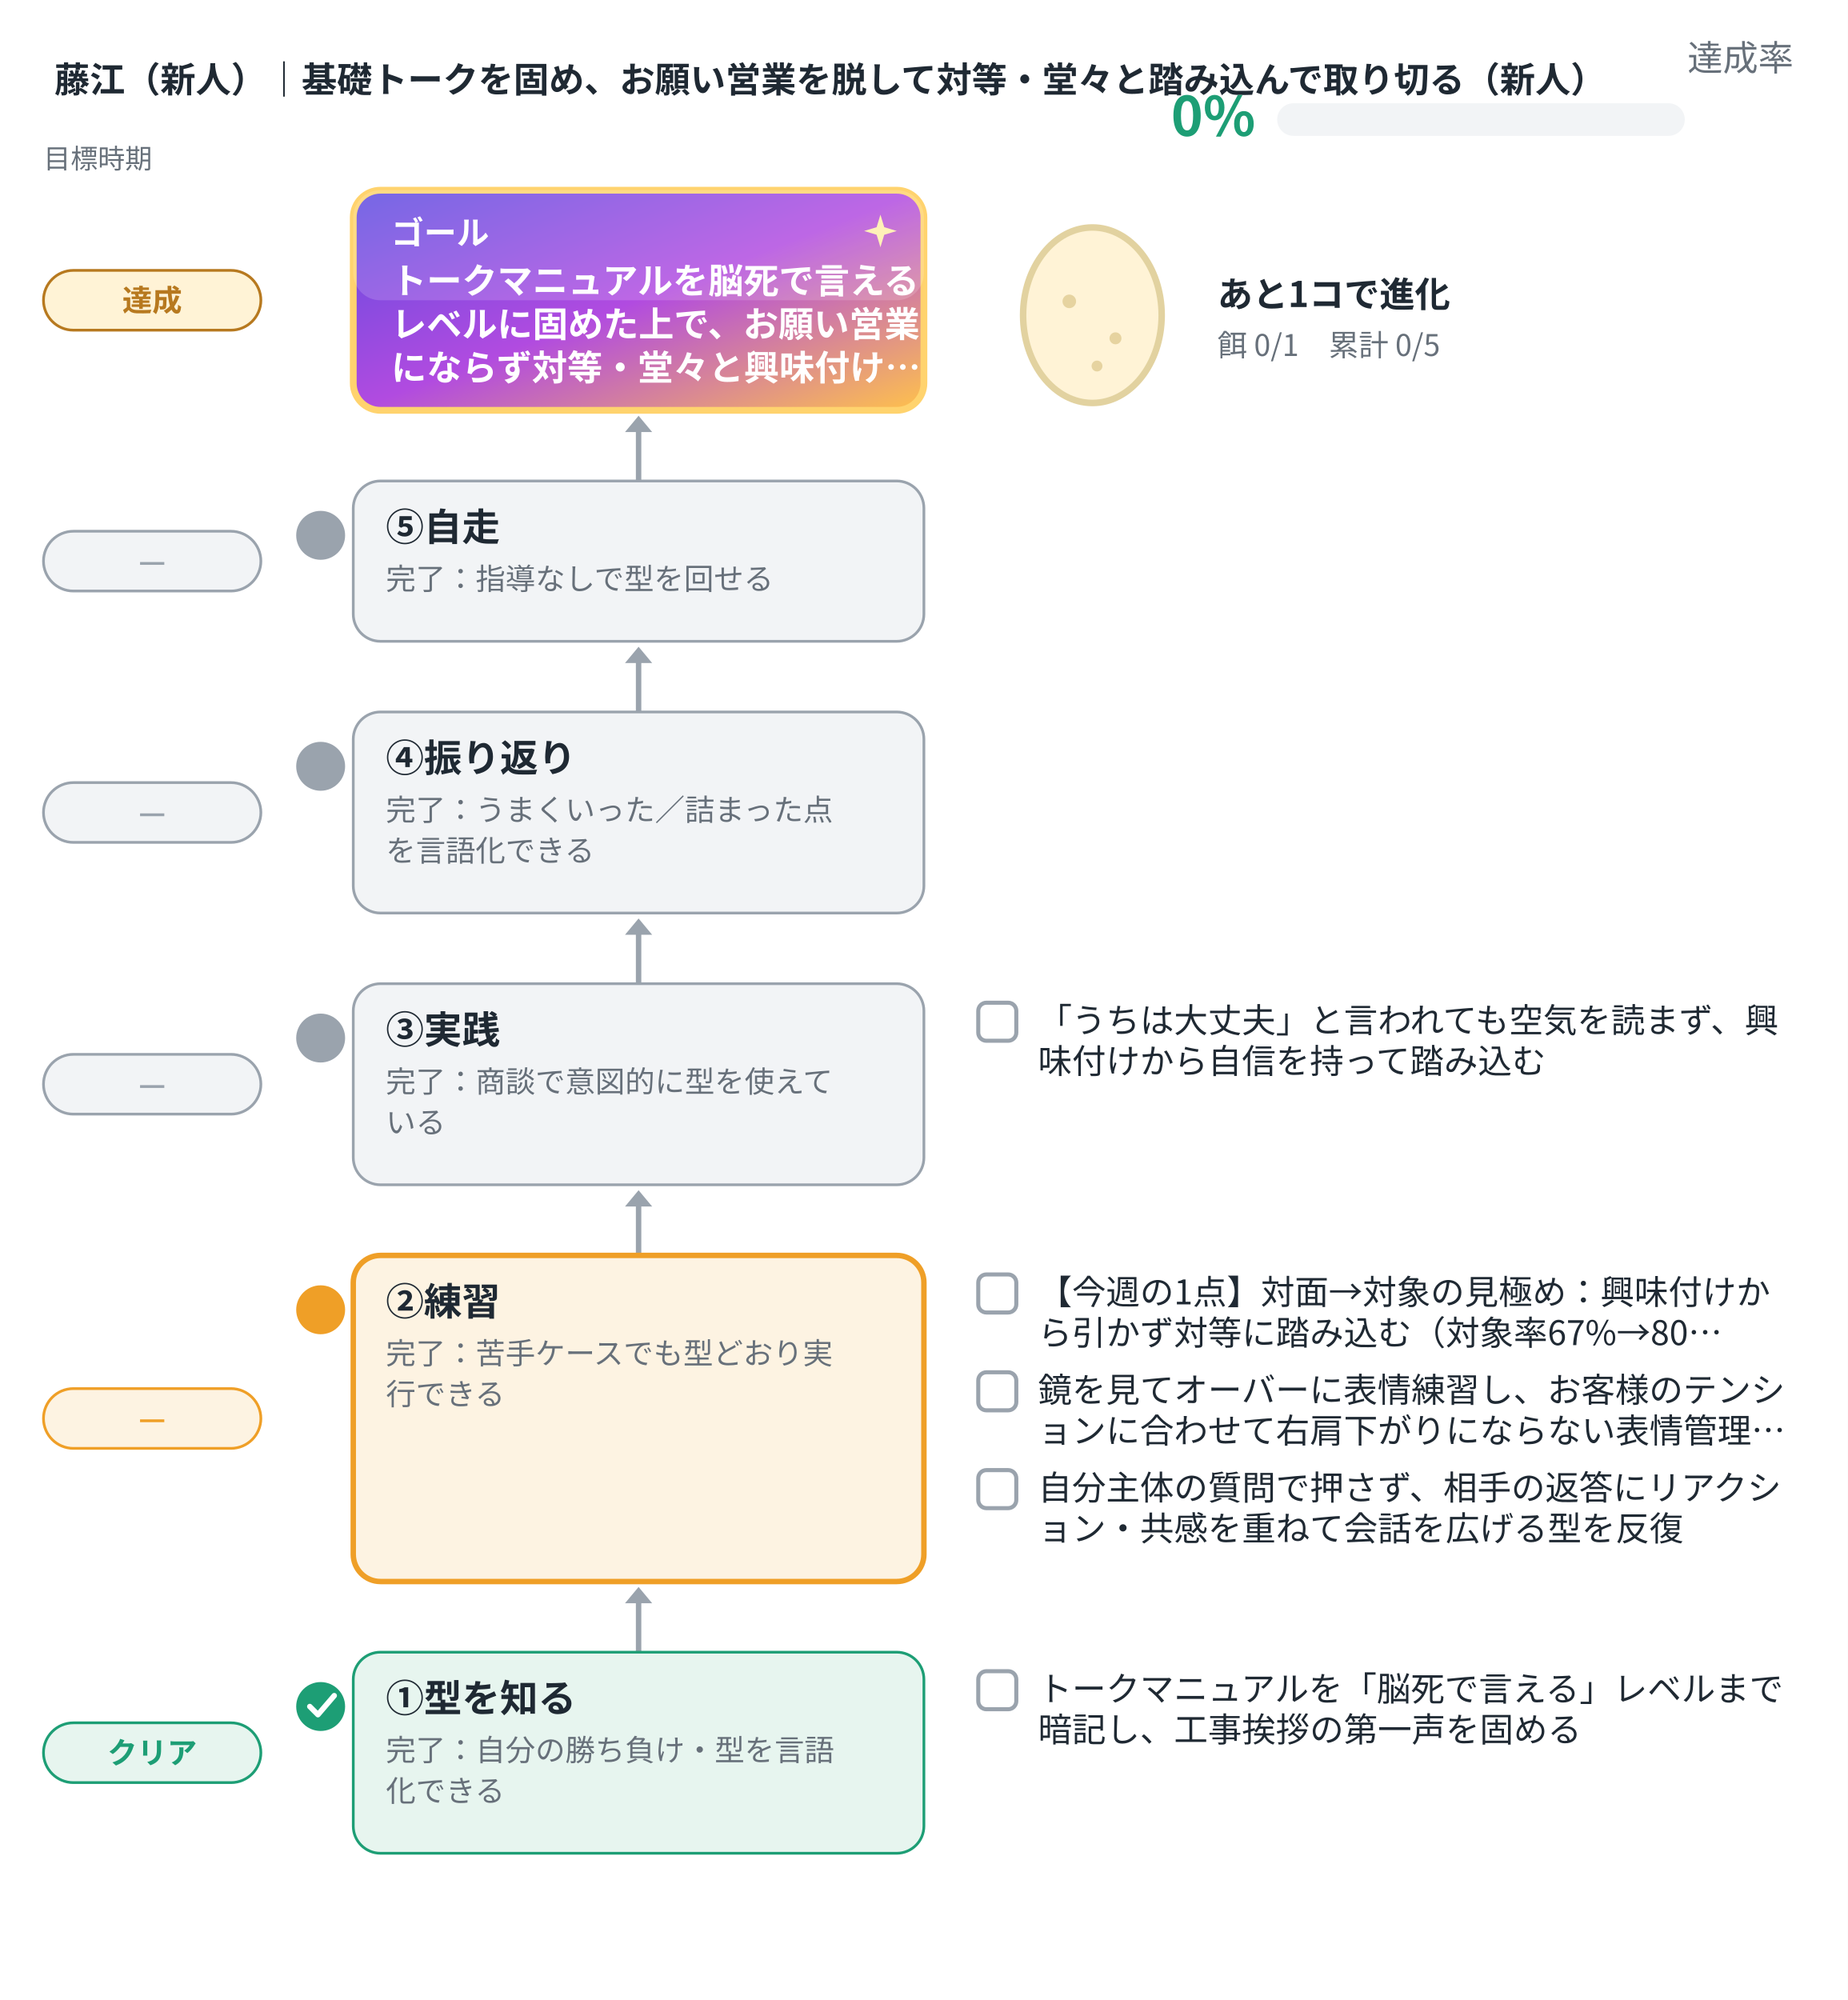
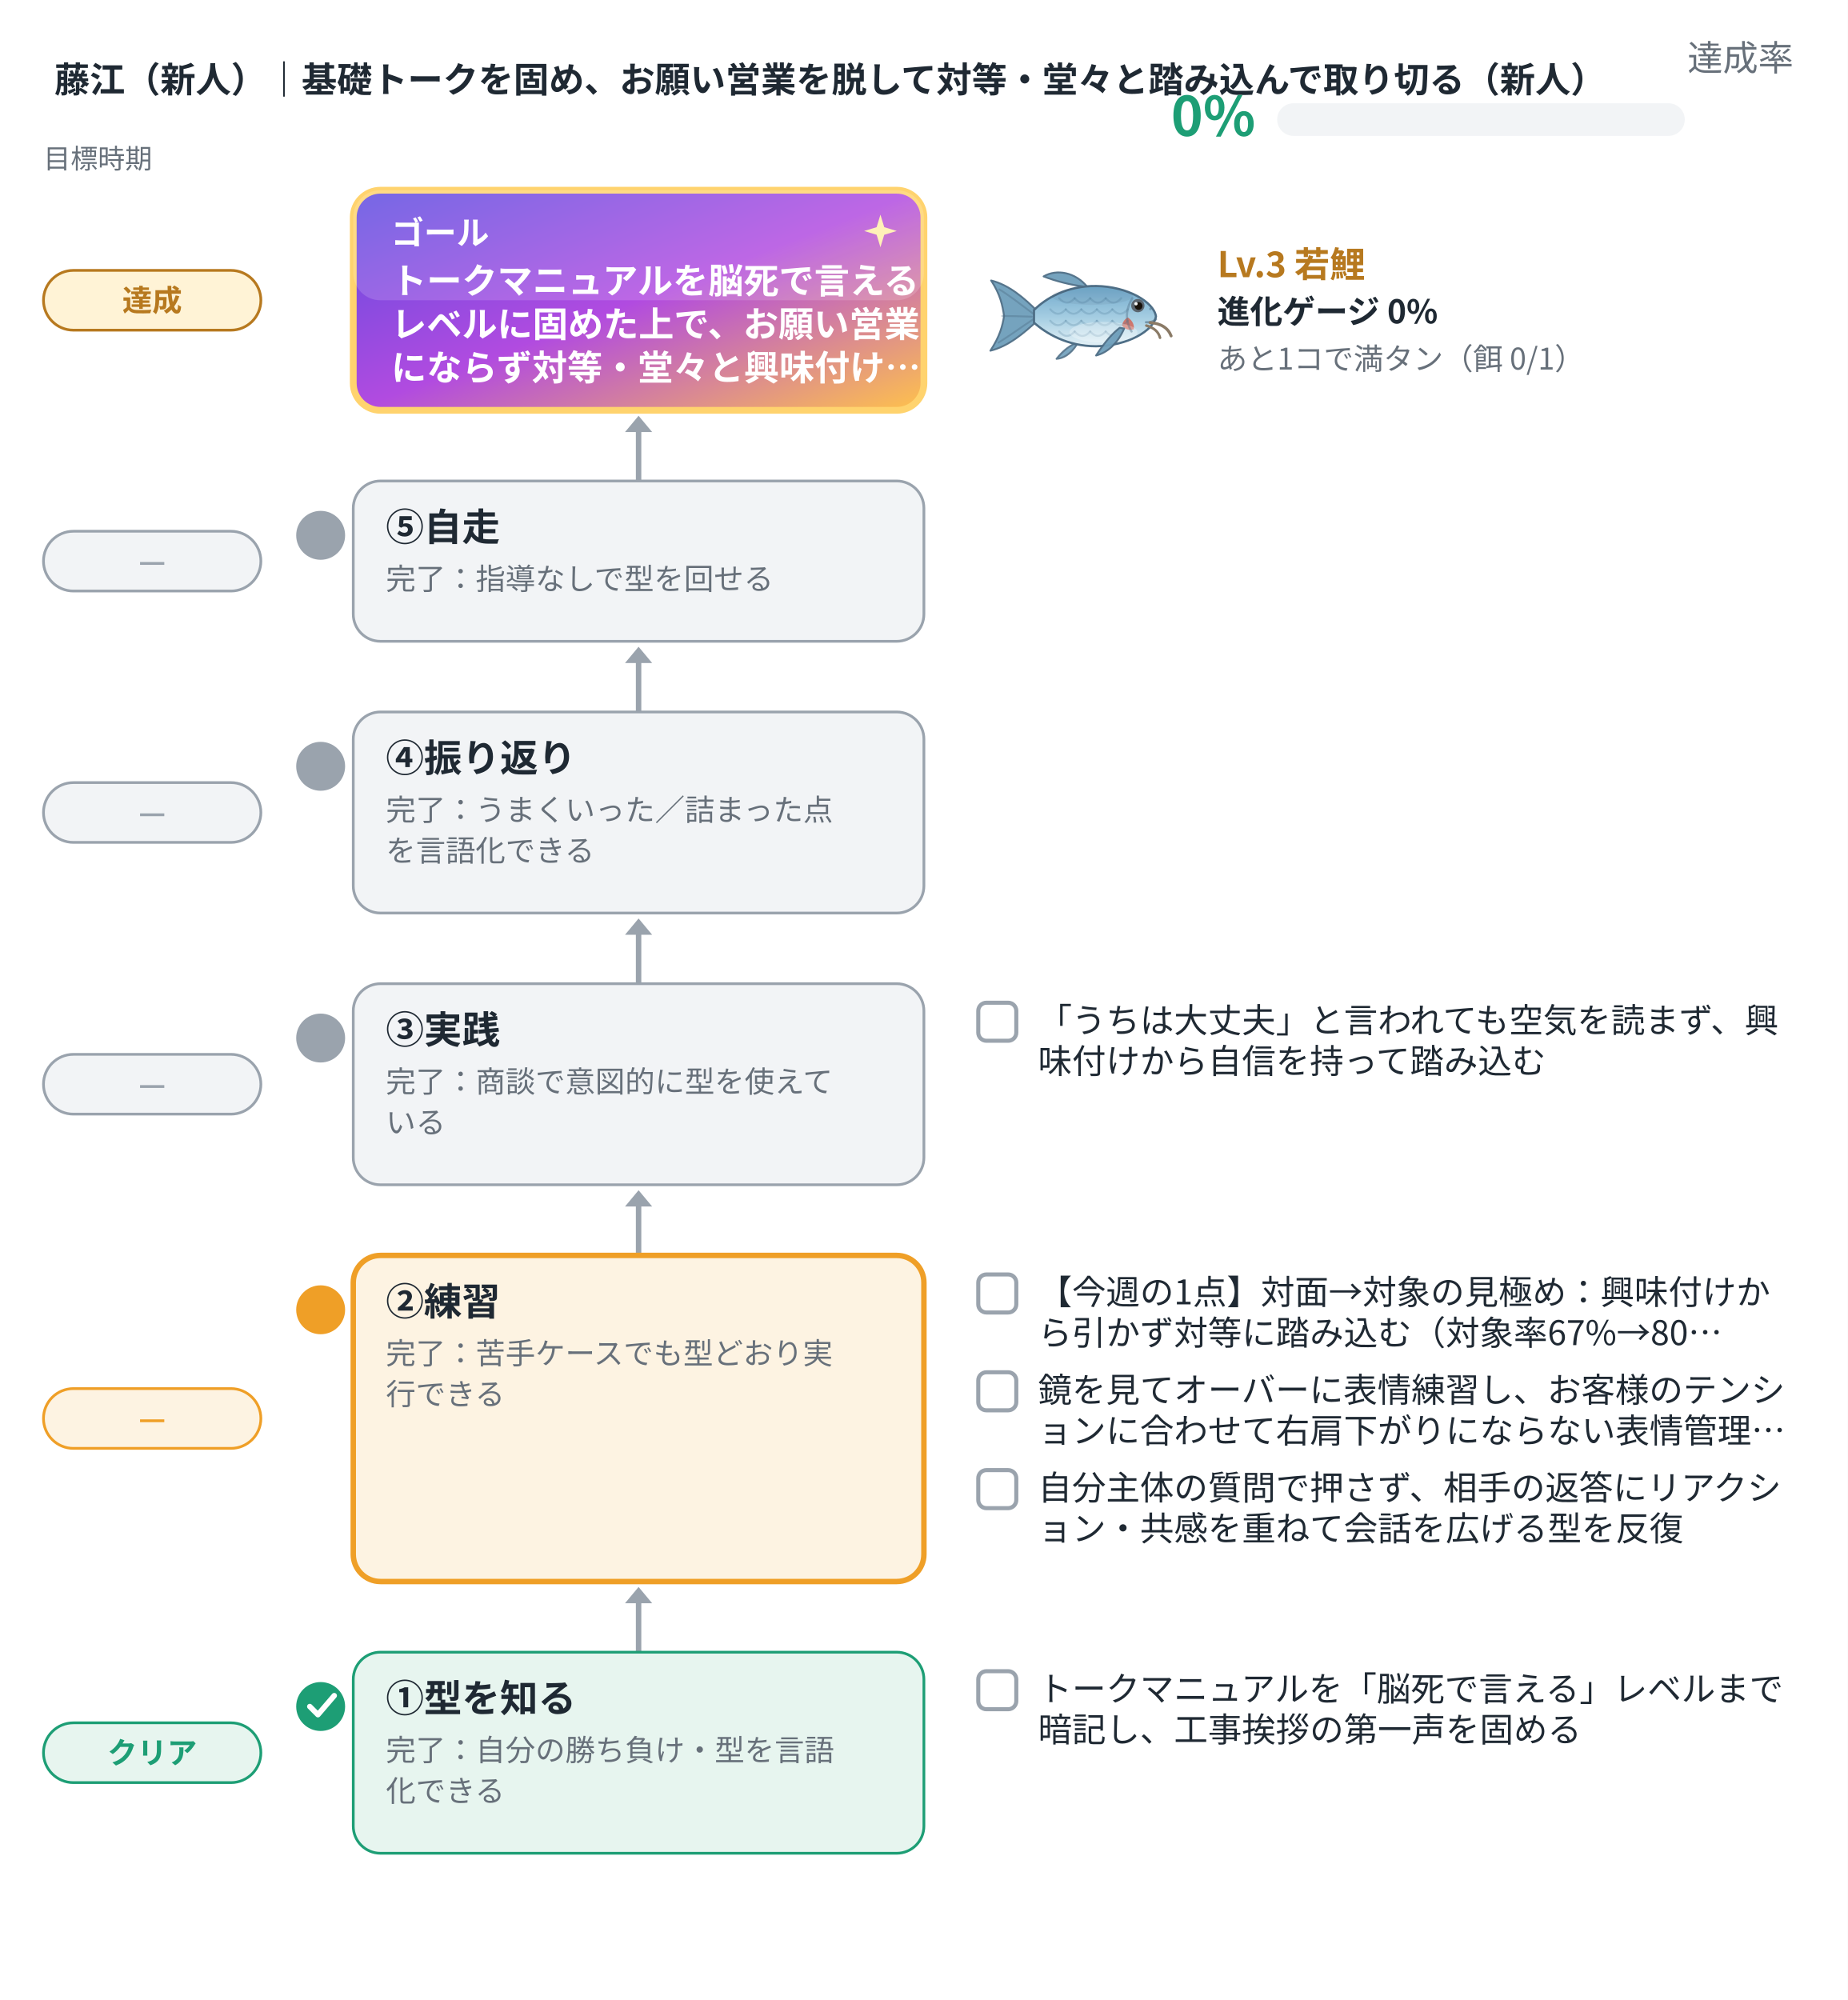
- <svg xmlns="http://www.w3.org/2000/svg" viewBox="0 0 680 736" font-family="Hiragino Sans, 'Noto Sans CJK JP', 'Yu Gothic', sans-serif" width="680" height="736">
+ <svg xmlns="http://www.w3.org/2000/svg" viewBox="0 0 680 736" font-family="Hiragino Sans, 'Noto Sans CJK JP', 'Yu Gothic', IPAGothic, sans-serif" width="680" height="736">
  <defs>
    <linearGradient id="goalGrad" x1="0" y1="0" x2="1" y2="1">
      <stop offset="0" stop-color="#5B4BE0" />
      <stop offset="0.5" stop-color="#B14BE0" />
      <stop offset="1" stop-color="#FFC24B" />
    </linearGradient>
    <linearGradient id="phx" x1="0" y1="0" x2="0" y2="1">
      <stop offset="0" stop-color="#FFE259" />
      <stop offset="0.5" stop-color="#FF9A00" />
      <stop offset="1" stop-color="#FF3D00" />
    </linearGradient>
    <linearGradient id="phx2" x1="0" y1="0" x2="0" y2="1">
      <stop offset="0" stop-color="#FFF0A0" />
      <stop offset="1" stop-color="#FF7A00" />
    </linearGradient>
    <linearGradient id="hen" x1="0" y1="0" x2="1" y2="1">
      <stop offset="0" stop-color="#37C9B0" />
      <stop offset="0.6" stop-color="#3DA0E8" />
      <stop offset="1" stop-color="#7A5BE0" />
    </linearGradient>
    <linearGradient id="pcock" x1="0" y1="0" x2="0" y2="1">
      <stop offset="0" stop-color="#2BD0C0" />
      <stop offset="0.55" stop-color="#2E8FD0" />
      <stop offset="1" stop-color="#2E4BB0" />
    </linearGradient>
    <linearGradient id="gold" x1="0" y1="0" x2="0" y2="1">
      <stop offset="0" stop-color="#FFF0A8" />
      <stop offset="0.5" stop-color="#F2C230" />
      <stop offset="1" stop-color="#C8901A" />
    </linearGradient>
+     <linearGradient id="fishBlu" x1="0" y1="0" x2="0" y2="1">
+       <stop offset="0" stop-color="#6FA9CC" />
+       <stop offset="0.55" stop-color="#A8CFE3" />
+       <stop offset="1" stop-color="#E4F1F7" />
+     </linearGradient>
+     <linearGradient id="fishWht" x1="0" y1="0" x2="0" y2="1">
+       <stop offset="0" stop-color="#FFFFFF" />
+       <stop offset="0.6" stop-color="#F2F4F5" />
+       <stop offset="1" stop-color="#D8DFE4" />
+     </linearGradient>
+     <linearGradient id="fishGld" x1="0" y1="0" x2="0" y2="1">
+       <stop offset="0" stop-color="#F8D25C" />
+       <stop offset="0.55" stop-color="#EFAF2E" />
+       <stop offset="1" stop-color="#D88A15" />
+     </linearGradient>
+     <linearGradient id="drgBlu" x1="0" y1="0" x2="1" y2="1">
+       <stop offset="0" stop-color="#55D0CF" />
+       <stop offset="0.5" stop-color="#2E86C8" />
+       <stop offset="1" stop-color="#4353C0" />
+     </linearGradient>
+     <linearGradient id="drgGld" x1="0" y1="0" x2="0" y2="1">
+       <stop offset="0" stop-color="#F9DC74" />
+       <stop offset="0.45" stop-color="#EEB53A" />
+       <stop offset="1" stop-color="#B87A12" />
+     </linearGradient>
+     <linearGradient id="eggG" x1="0" y1="0" x2="0" y2="1">
+       <stop offset="0" stop-color="#FFF9E8" />
+       <stop offset="1" stop-color="#EFD9A8" />
+     </linearGradient>
+     <radialGradient id="glowG">
+       <stop offset="0" stop-color="#FFE9A0" stop-opacity="0.75" />
+       <stop offset="1" stop-color="#FFE9A0" stop-opacity="0" />
+     </radialGradient>
  </defs>
  <rect x="0" y="0" width="680" height="736" fill="#FFFFFF" />
  <text x="20" y="34" font-size="13" font-weight="700" fill="#1F2933">藤江（新人）｜基礎トークを固め、お願い営業を脱して対等・堂々と踏み込んで取り切る（新人）</text>
  <text x="660" y="26" text-anchor="end" font-size="13" fill="#67707A">達成率</text>
  <text x="462" y="50" text-anchor="end" font-size="20" font-weight="700" fill="#1D9E75">0%</text>
  <rect x="470" y="38" width="150" height="12" rx="6" fill="#F2F4F6" />
  <rect x="470" y="38" width="0" height="12" rx="6" fill="#1D9E75" />
  <rect x="130" y="70" width="210" height="81" rx="10" fill="url(#goalGrad)" stroke="#FFD36E" stroke-width="2.5" />
  <rect x="130" y="70" width="210" height="40.5" rx="10" fill="#FFFFFF" opacity="0.16" />
  <text x="144" y="90" font-size="12" font-weight="700" fill="#FFFFFF">ゴール</text>
  <polygon points="324.0,79.0 325.4,83.6 330.0,85.0 325.4,86.4 324.0,91.0 322.6,86.4 318.0,85.0 322.6,83.6" fill="#FFF1B8" />
  <text x="144" y="108" font-size="13" font-weight="600" fill="#FFFFFF">トークマニュアルを脳死で言える</text>
  <text x="144" y="124" font-size="13" font-weight="600" fill="#FFFFFF">レベルに固めた上で、お願い営業</text>
  <text x="144" y="140" font-size="13" font-weight="600" fill="#FFFFFF">にならず対等・堂々と興味付け…</text>
  <rect x="16" y="99.5" width="80" height="22" rx="11" fill="#FFF3D6" stroke="#B7791F" stroke-width="1" />
  <text x="56.0" y="114.5" text-anchor="middle" font-size="11" font-weight="700" fill="#B7791F">達成</text>
-   <ellipse cx="402.0" cy="116.0" rx="25.5" ry="32.3" fill="#FFF3D6" />
-   <ellipse cx="402.0" cy="116.0" rx="25.5" ry="32.3" fill="none" stroke="#E2D2A0" stroke-width="2.4" />
-   <circle cx="393.5" cy="110.9" r="2.5" fill="#E6D3A0" />
-   <circle cx="410.5" cy="124.5" r="2.2" fill="#E6D3A0" />
-   <circle cx="403.7" cy="134.7" r="2.0" fill="#E6D3A0" />
-   <text x="448" y="113" font-size="13" font-weight="700" fill="#1F2933">あと1コで進化</text>
-   <text x="448" y="131" font-size="11" fill="#67707A">餌 0/1　累計 0/5</text>
+   <g transform="translate(402,116) scale(1.7)">
+     <g transform="scale(0.8)">
+       <path d="M-14.8,-1 C-18.6,-4.8 -22.6,-8.2 -27.4,-9.4 C-24.9,-5.6 -24.3,-2.6 -23.9,0.2 C-24.3,2.9 -25.1,5.8 -27.6,9.6 C-22.7,8.4 -18.6,4.9 -14.8,1.4 Z" fill="#6E9EBB" stroke="#4E6E86" stroke-width="0.5" stroke-linecap="round" stroke-linejoin="round" opacity="0.95" />
+       <path d="M-16,-0.4 C-19.5,-3 -22.4,-5.3 -25.2,-7" fill="none" stroke="#4E6E86" stroke-width="0.5" stroke-linecap="round" stroke-linejoin="round" opacity="0.4" />
+       <path d="M-16.4,0.4 C-19.8,0.3 -22,0.2 -24.4,0.2" fill="none" stroke="#4E6E86" stroke-width="0.5" stroke-linecap="round" stroke-linejoin="round" opacity="0.4" />
+       <path d="M-16,1.1 C-19.5,3.4 -22.3,5.5 -25.4,7.4" fill="none" stroke="#4E6E86" stroke-width="0.5" stroke-linecap="round" stroke-linejoin="round" opacity="0.4" />
+       <path d="M-1.4,-7.7 C-4.6,-11.6 -9.6,-12.6 -13.2,-10.5 C-9.9,-9.2 -5.8,-8.2 -2.6,-7.8 Z" fill="#6E9EBB" stroke="#4E6E86" stroke-width="0.5" stroke-linecap="round" stroke-linejoin="round" opacity="0.95" />
+       <path d="M-4.2,7.9 C-5.8,10.5 -7.9,11.7 -9.7,11.8 C-8.1,9.8 -6.6,8.6 -5,7.8 Z" fill="#6E9EBB" stroke="#4E6E86" stroke-width="0.5" stroke-linecap="round" stroke-linejoin="round" opacity="0.9" />
+       <path d="M17.2,0.3 C16.6,-3.6 9.5,-7.8 1,-7.9 C-6.8,-8 -12.6,-4.6 -15.8,-1.4 L-15.8,2 C-12.6,4.9 -6.8,8.4 1,8.4 C9.5,8.3 16.6,4.2 17.2,0.3 Z" fill="url(#fishBlu)" stroke="#4E6E86" stroke-width="0.6" stroke-linecap="round" stroke-linejoin="round" />
+       <path d="M9.6,0.6 C10.8,1.4 11.4,2.6 11.2,3.8 C10,4.2 8.8,3.8 8,2.8 C8.2,1.8 8.8,1 9.6,0.6 Z" fill="#D8503A" opacity="0.7" />
+       <path d="M-9,-4.6 q2.1,2.4 4.2,0" fill="none" stroke="#3E6E8E" stroke-width="0.55" stroke-linecap="round" stroke-linejoin="round" opacity="0.22" />
+       <path d="M-4.8,-4.6 q2.1,2.4 4.2,0" fill="none" stroke="#3E6E8E" stroke-width="0.55" stroke-linecap="round" stroke-linejoin="round" opacity="0.22" />
+       <path d="M-0.6,-4.6 q2.1,2.4 4.2,0" fill="none" stroke="#3E6E8E" stroke-width="0.55" stroke-linecap="round" stroke-linejoin="round" opacity="0.22" />
+       <path d="M3.6,-4.6 q2.1,2.4 4.2,0" fill="none" stroke="#3E6E8E" stroke-width="0.55" stroke-linecap="round" stroke-linejoin="round" opacity="0.22" />
+       <path d="M-11.4,-1.6 q2.1,2.4 4.2,0" fill="none" stroke="#3E6E8E" stroke-width="0.55" stroke-linecap="round" stroke-linejoin="round" opacity="0.22" />
+       <path d="M-7.2,-1.6 q2.1,2.4 4.2,0" fill="none" stroke="#3E6E8E" stroke-width="0.55" stroke-linecap="round" stroke-linejoin="round" opacity="0.22" />
+       <path d="M-3,-1.6 q2.1,2.4 4.2,0" fill="none" stroke="#3E6E8E" stroke-width="0.55" stroke-linecap="round" stroke-linejoin="round" opacity="0.22" />
+       <path d="M1.2,-1.6 q2.1,2.4 4.2,0" fill="none" stroke="#3E6E8E" stroke-width="0.55" stroke-linecap="round" stroke-linejoin="round" opacity="0.22" />
+       <path d="M5.4,-1.6 q2.1,2.4 4.2,0" fill="none" stroke="#3E6E8E" stroke-width="0.55" stroke-linecap="round" stroke-linejoin="round" opacity="0.22" />
+       <path d="M-11.4,1.5 q2.1,2.4 4.2,0" fill="none" stroke="#3E6E8E" stroke-width="0.55" stroke-linecap="round" stroke-linejoin="round" opacity="0.22" />
+       <path d="M-7.2,1.5 q2.1,2.4 4.2,0" fill="none" stroke="#3E6E8E" stroke-width="0.55" stroke-linecap="round" stroke-linejoin="round" opacity="0.22" />
+       <path d="M-3,1.5 q2.1,2.4 4.2,0" fill="none" stroke="#3E6E8E" stroke-width="0.55" stroke-linecap="round" stroke-linejoin="round" opacity="0.22" />
+       <path d="M1.2,1.5 q2.1,2.4 4.2,0" fill="none" stroke="#3E6E8E" stroke-width="0.55" stroke-linecap="round" stroke-linejoin="round" opacity="0.22" />
+       <path d="M5.4,1.5 q2.1,2.4 4.2,0" fill="none" stroke="#3E6E8E" stroke-width="0.55" stroke-linecap="round" stroke-linejoin="round" opacity="0.22" />
+       <path d="M-9,4.4 q2.1,2.4 4.2,0" fill="none" stroke="#3E6E8E" stroke-width="0.55" stroke-linecap="round" stroke-linejoin="round" opacity="0.22" />
+       <path d="M-4.8,4.4 q2.1,2.4 4.2,0" fill="none" stroke="#3E6E8E" stroke-width="0.55" stroke-linecap="round" stroke-linejoin="round" opacity="0.22" />
+       <path d="M-0.6,4.4 q2.1,2.4 4.2,0" fill="none" stroke="#3E6E8E" stroke-width="0.55" stroke-linecap="round" stroke-linejoin="round" opacity="0.22" />
+       <path d="M3.6,4.4 q2.1,2.4 4.2,0" fill="none" stroke="#3E6E8E" stroke-width="0.55" stroke-linecap="round" stroke-linejoin="round" opacity="0.22" />
+       <ellipse cx="0" cy="-5.2" rx="11" ry="2.4" fill="#1F2933" opacity="0.06" />
+       <ellipse cx="3" cy="4.6" rx="9.2" ry="2.8" fill="#FFFFFF" opacity="0.28" />
+       <path d="M10.8,-4.6 C8.9,-1.4 8.9,1.6 10.6,4.4" fill="none" stroke="#4E6E86" stroke-width="0.6" stroke-linecap="round" stroke-linejoin="round" opacity="0.4" />
+       <path d="M17.2,1.1 C16.4,1.8 15.4,2 14.5,1.9" fill="none" stroke="#4E6E86" stroke-width="0.6" stroke-linecap="round" stroke-linejoin="round" opacity="0.6" />
+       <circle cx="15.7" cy="-1.7" r="0.35" fill="#4E6E86" opacity="0.5" />
+       <path d="M8.6,3.6 C6.8,7.7 4.1,10.1 1,10.9 C3.5,7 5.6,4.8 7.4,3.4 Z" fill="#6E9EBB" stroke="#4E6E86" stroke-width="0.5" stroke-linecap="round" stroke-linejoin="round" opacity="0.95" />
+       <path d="M15.6,2 C18.6,2.2 20.5,3.5 21.3,5.6" fill="none" stroke="#8A7A66" stroke-width="0.8" stroke-linecap="round" stroke-linejoin="round" />
+       <path d="M14.6,2.8 C16.7,3.4 17.9,4.5 18.3,6.1" fill="none" stroke="#8A7A66" stroke-width="0.7" stroke-linecap="round" stroke-linejoin="round" />
+       <circle cx="12.3" cy="-2.6" r="1.8" fill="#5B6670" />
+       <circle cx="12.5" cy="-2.5" r="1.05" fill="#17110B" />
+       <circle cx="11.8" cy="-3.1" r="0.45" fill="#FFFFFF" opacity="0.95" />
+     </g>
+   </g>
+   <text x="448" y="102" font-size="13" font-weight="700" fill="#B7791F">Lv.3 若鯉</text>
+   <text x="448" y="119" font-size="12" font-weight="700" fill="#1F2933">進化ゲージ 0%</text>
+   <text x="448" y="136" font-size="11" fill="#67707A">あと1コで満タン（餌 0/1）</text>
  <text x="16" y="62" font-size="10" fill="#67707A">目標時期</text>
  <line x1="235.0" y1="177" x2="235.0" y2="157" stroke="#9AA3AD" stroke-width="2" />
  <path d="M230.0,159 L235.0,153 L240.0,159 Z" fill="#9AA3AD" />
  <rect x="130" y="177" width="210" height="59" rx="10" fill="#F2F4F6" stroke="#9AA3AD" stroke-width="1" />
  <circle cx="118" cy="197" r="9" fill="#9AA3AD" />
  <text x="142" y="199" font-size="14" font-weight="700" fill="#1F2933">⑤自走</text>
  <text x="142" y="217" font-size="11" fill="#67707A">完了：指導なしで型を回せる</text>
  <rect x="16" y="195.5" width="80" height="22" rx="11" fill="#F2F4F6" stroke="#9AA3AD" stroke-width="1" />
  <text x="56.0" y="210.5" text-anchor="middle" font-size="11" font-weight="700" fill="#9AA3AD">—</text>
  <line x1="235.0" y1="262" x2="235.0" y2="242" stroke="#9AA3AD" stroke-width="2" />
  <path d="M230.0,244 L235.0,238 L240.0,244 Z" fill="#9AA3AD" />
  <rect x="130" y="262" width="210" height="74" rx="10" fill="#F2F4F6" stroke="#9AA3AD" stroke-width="1" />
  <circle cx="118" cy="282" r="9" fill="#9AA3AD" />
  <text x="142" y="284" font-size="14" font-weight="700" fill="#1F2933">④振り返り</text>
  <text x="142" y="302" font-size="11" fill="#67707A">完了：うまくいった／詰まった点</text>
  <text x="142" y="317" font-size="11" fill="#67707A">を言語化できる</text>
  <rect x="16" y="288.0" width="80" height="22" rx="11" fill="#F2F4F6" stroke="#9AA3AD" stroke-width="1" />
  <text x="56.0" y="303.0" text-anchor="middle" font-size="11" font-weight="700" fill="#9AA3AD">—</text>
  <line x1="235.0" y1="362" x2="235.0" y2="342" stroke="#9AA3AD" stroke-width="2" />
  <path d="M230.0,344 L235.0,338 L240.0,344 Z" fill="#9AA3AD" />
  <rect x="130" y="362" width="210" height="74" rx="10" fill="#F2F4F6" stroke="#9AA3AD" stroke-width="1" />
  <circle cx="118" cy="382" r="9" fill="#9AA3AD" />
  <text x="142" y="384" font-size="14" font-weight="700" fill="#1F2933">③実践</text>
  <text x="142" y="402" font-size="11" fill="#67707A">完了：商談で意図的に型を使えて</text>
  <text x="142" y="417" font-size="11" fill="#67707A">いる</text>
  <rect x="16" y="388.0" width="80" height="22" rx="11" fill="#F2F4F6" stroke="#9AA3AD" stroke-width="1" />
  <text x="56.0" y="403.0" text-anchor="middle" font-size="11" font-weight="700" fill="#9AA3AD">—</text>
  <rect x="360" y="369" width="14" height="14" rx="3" fill="#fff" stroke="#9AA3AD" stroke-width="1.5" />
  <text x="382" y="380" font-size="12.5" fill="#1F2933">「うちは大丈夫」と言われても空気を読まず、興</text>
  <text x="382" y="395" font-size="12.5" fill="#1F2933">味付けから自信を持って踏み込む</text>
  <line x1="235.0" y1="462" x2="235.0" y2="442" stroke="#9AA3AD" stroke-width="2" />
  <path d="M230.0,444 L235.0,438 L240.0,444 Z" fill="#9AA3AD" />
  <rect x="130" y="462" width="210" height="120" rx="10" fill="#FDF3E2" stroke="#EF9F27" stroke-width="2" />
  <circle cx="118" cy="482" r="9" fill="#EF9F27" />
  <text x="142" y="484" font-size="14" font-weight="700" fill="#1F2933">②練習</text>
  <text x="142" y="502" font-size="11" fill="#67707A">完了：苦手ケースでも型どおり実</text>
  <text x="142" y="517" font-size="11" fill="#67707A">行できる</text>
  <rect x="16" y="511.0" width="80" height="22" rx="11" fill="#FDF3E2" stroke="#EF9F27" stroke-width="1" />
  <text x="56.0" y="526.0" text-anchor="middle" font-size="11" font-weight="700" fill="#EF9F27">—</text>
  <rect x="360" y="469" width="14" height="14" rx="3" fill="#fff" stroke="#9AA3AD" stroke-width="1.5" />
  <text x="382" y="480" font-size="12.5" fill="#1F2933">【今週の1点】対面→対象の見極め：興味付けか</text>
  <text x="382" y="495" font-size="12.5" fill="#1F2933">ら引かず対等に踏み込む（対象率67%→80…</text>
  <rect x="360" y="505" width="14" height="14" rx="3" fill="#fff" stroke="#9AA3AD" stroke-width="1.5" />
  <text x="382" y="516" font-size="12.5" fill="#1F2933">鏡を見てオーバーに表情練習し、お客様のテンシ</text>
  <text x="382" y="531" font-size="12.5" fill="#1F2933">ョンに合わせて右肩下がりにならない表情管理…</text>
  <rect x="360" y="541" width="14" height="14" rx="3" fill="#fff" stroke="#9AA3AD" stroke-width="1.5" />
  <text x="382" y="552" font-size="12.5" fill="#1F2933">自分主体の質問で押さず、相手の返答にリアクシ</text>
  <text x="382" y="567" font-size="12.5" fill="#1F2933">ョン・共感を重ねて会話を広げる型を反復</text>
  <line x1="235.0" y1="608" x2="235.0" y2="588" stroke="#9AA3AD" stroke-width="2" />
  <path d="M230.0,590 L235.0,584 L240.0,590 Z" fill="#9AA3AD" />
  <rect x="130" y="608" width="210" height="74" rx="10" fill="#E7F5EF" stroke="#1D9E75" stroke-width="1" />
  <circle cx="118" cy="628" r="9" fill="#1D9E75" />
  <path d="M114,628 l3,3 l6,-7" fill="none" stroke="#fff" stroke-width="2" stroke-linecap="round" stroke-linejoin="round" />
  <text x="142" y="630" font-size="14" font-weight="700" fill="#1F2933">①型を知る</text>
  <text x="142" y="648" font-size="11" fill="#67707A">完了：自分の勝ち負け・型を言語</text>
  <text x="142" y="663" font-size="11" fill="#67707A">化できる</text>
  <rect x="16" y="634.0" width="80" height="22" rx="11" fill="#E7F5EF" stroke="#1D9E75" stroke-width="1" />
  <text x="56.0" y="649.0" text-anchor="middle" font-size="11" font-weight="700" fill="#1D9E75">クリア</text>
  <rect x="360" y="615" width="14" height="14" rx="3" fill="#fff" stroke="#9AA3AD" stroke-width="1.5" />
  <text x="382" y="626" font-size="12.5" fill="#1F2933">トークマニュアルを「脳死で言える」レベルまで</text>
  <text x="382" y="641" font-size="12.5" fill="#1F2933">暗記し、工事挨拶の第一声を固める</text>
</svg>
